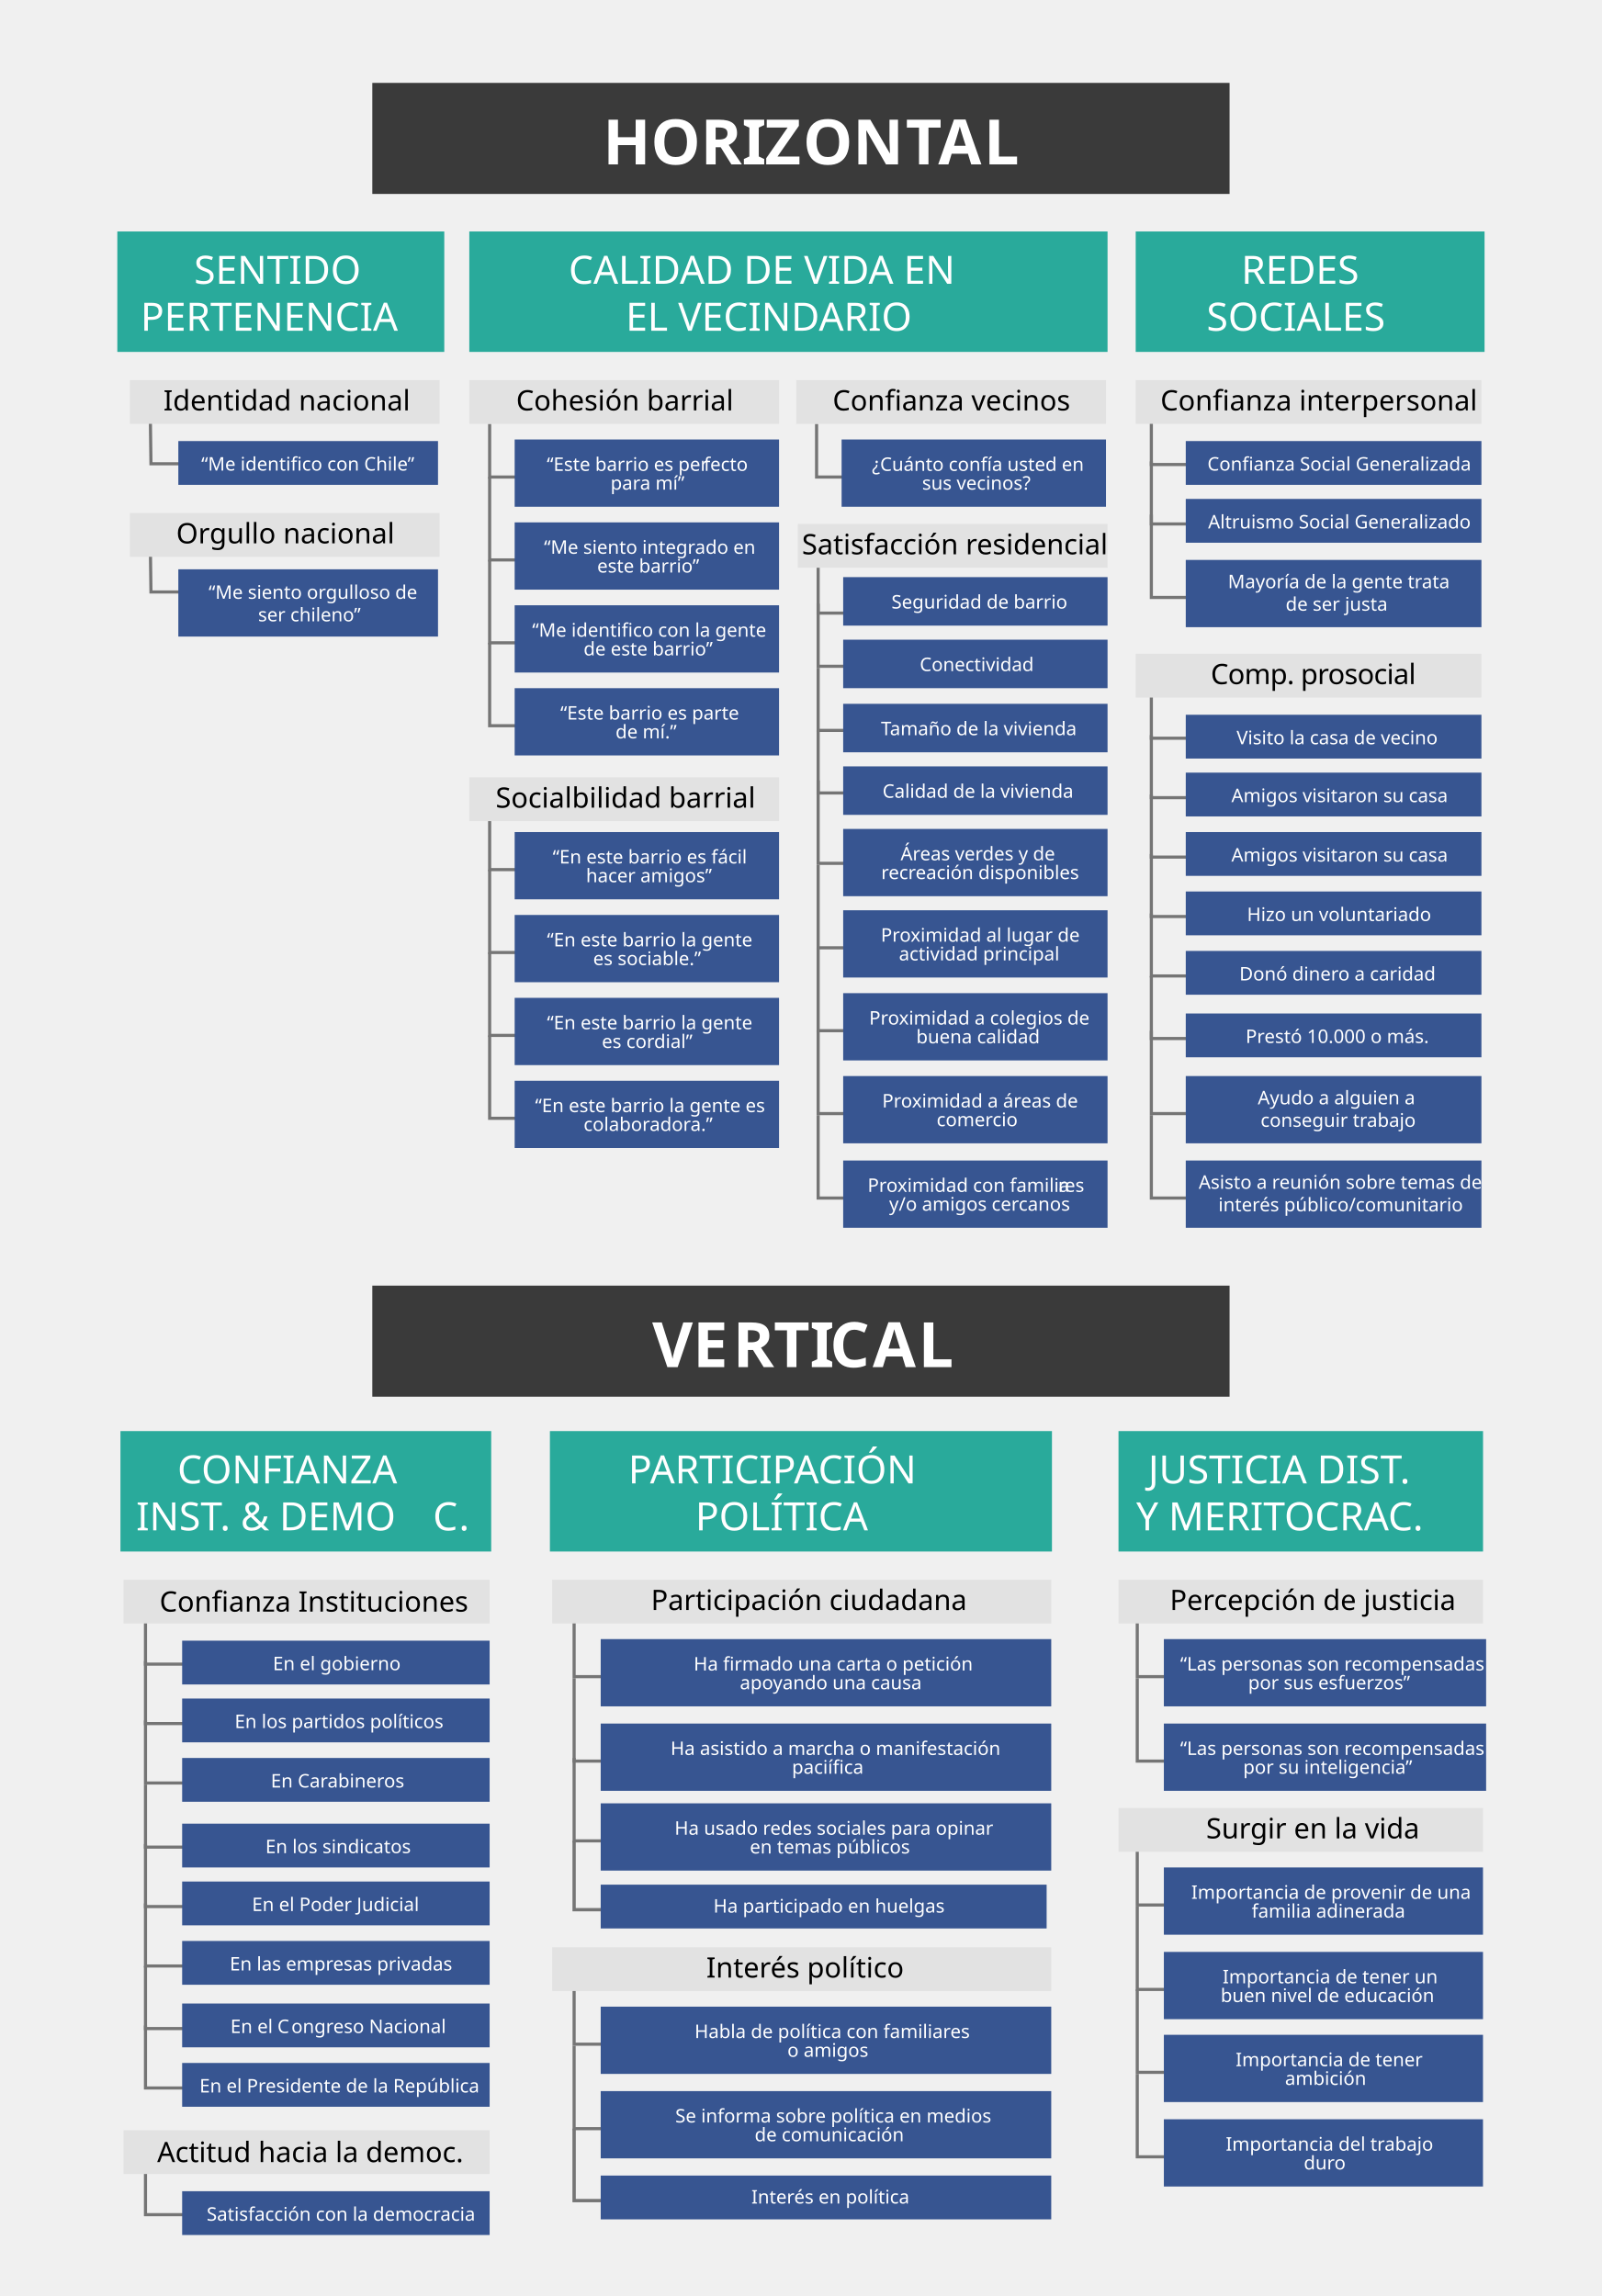
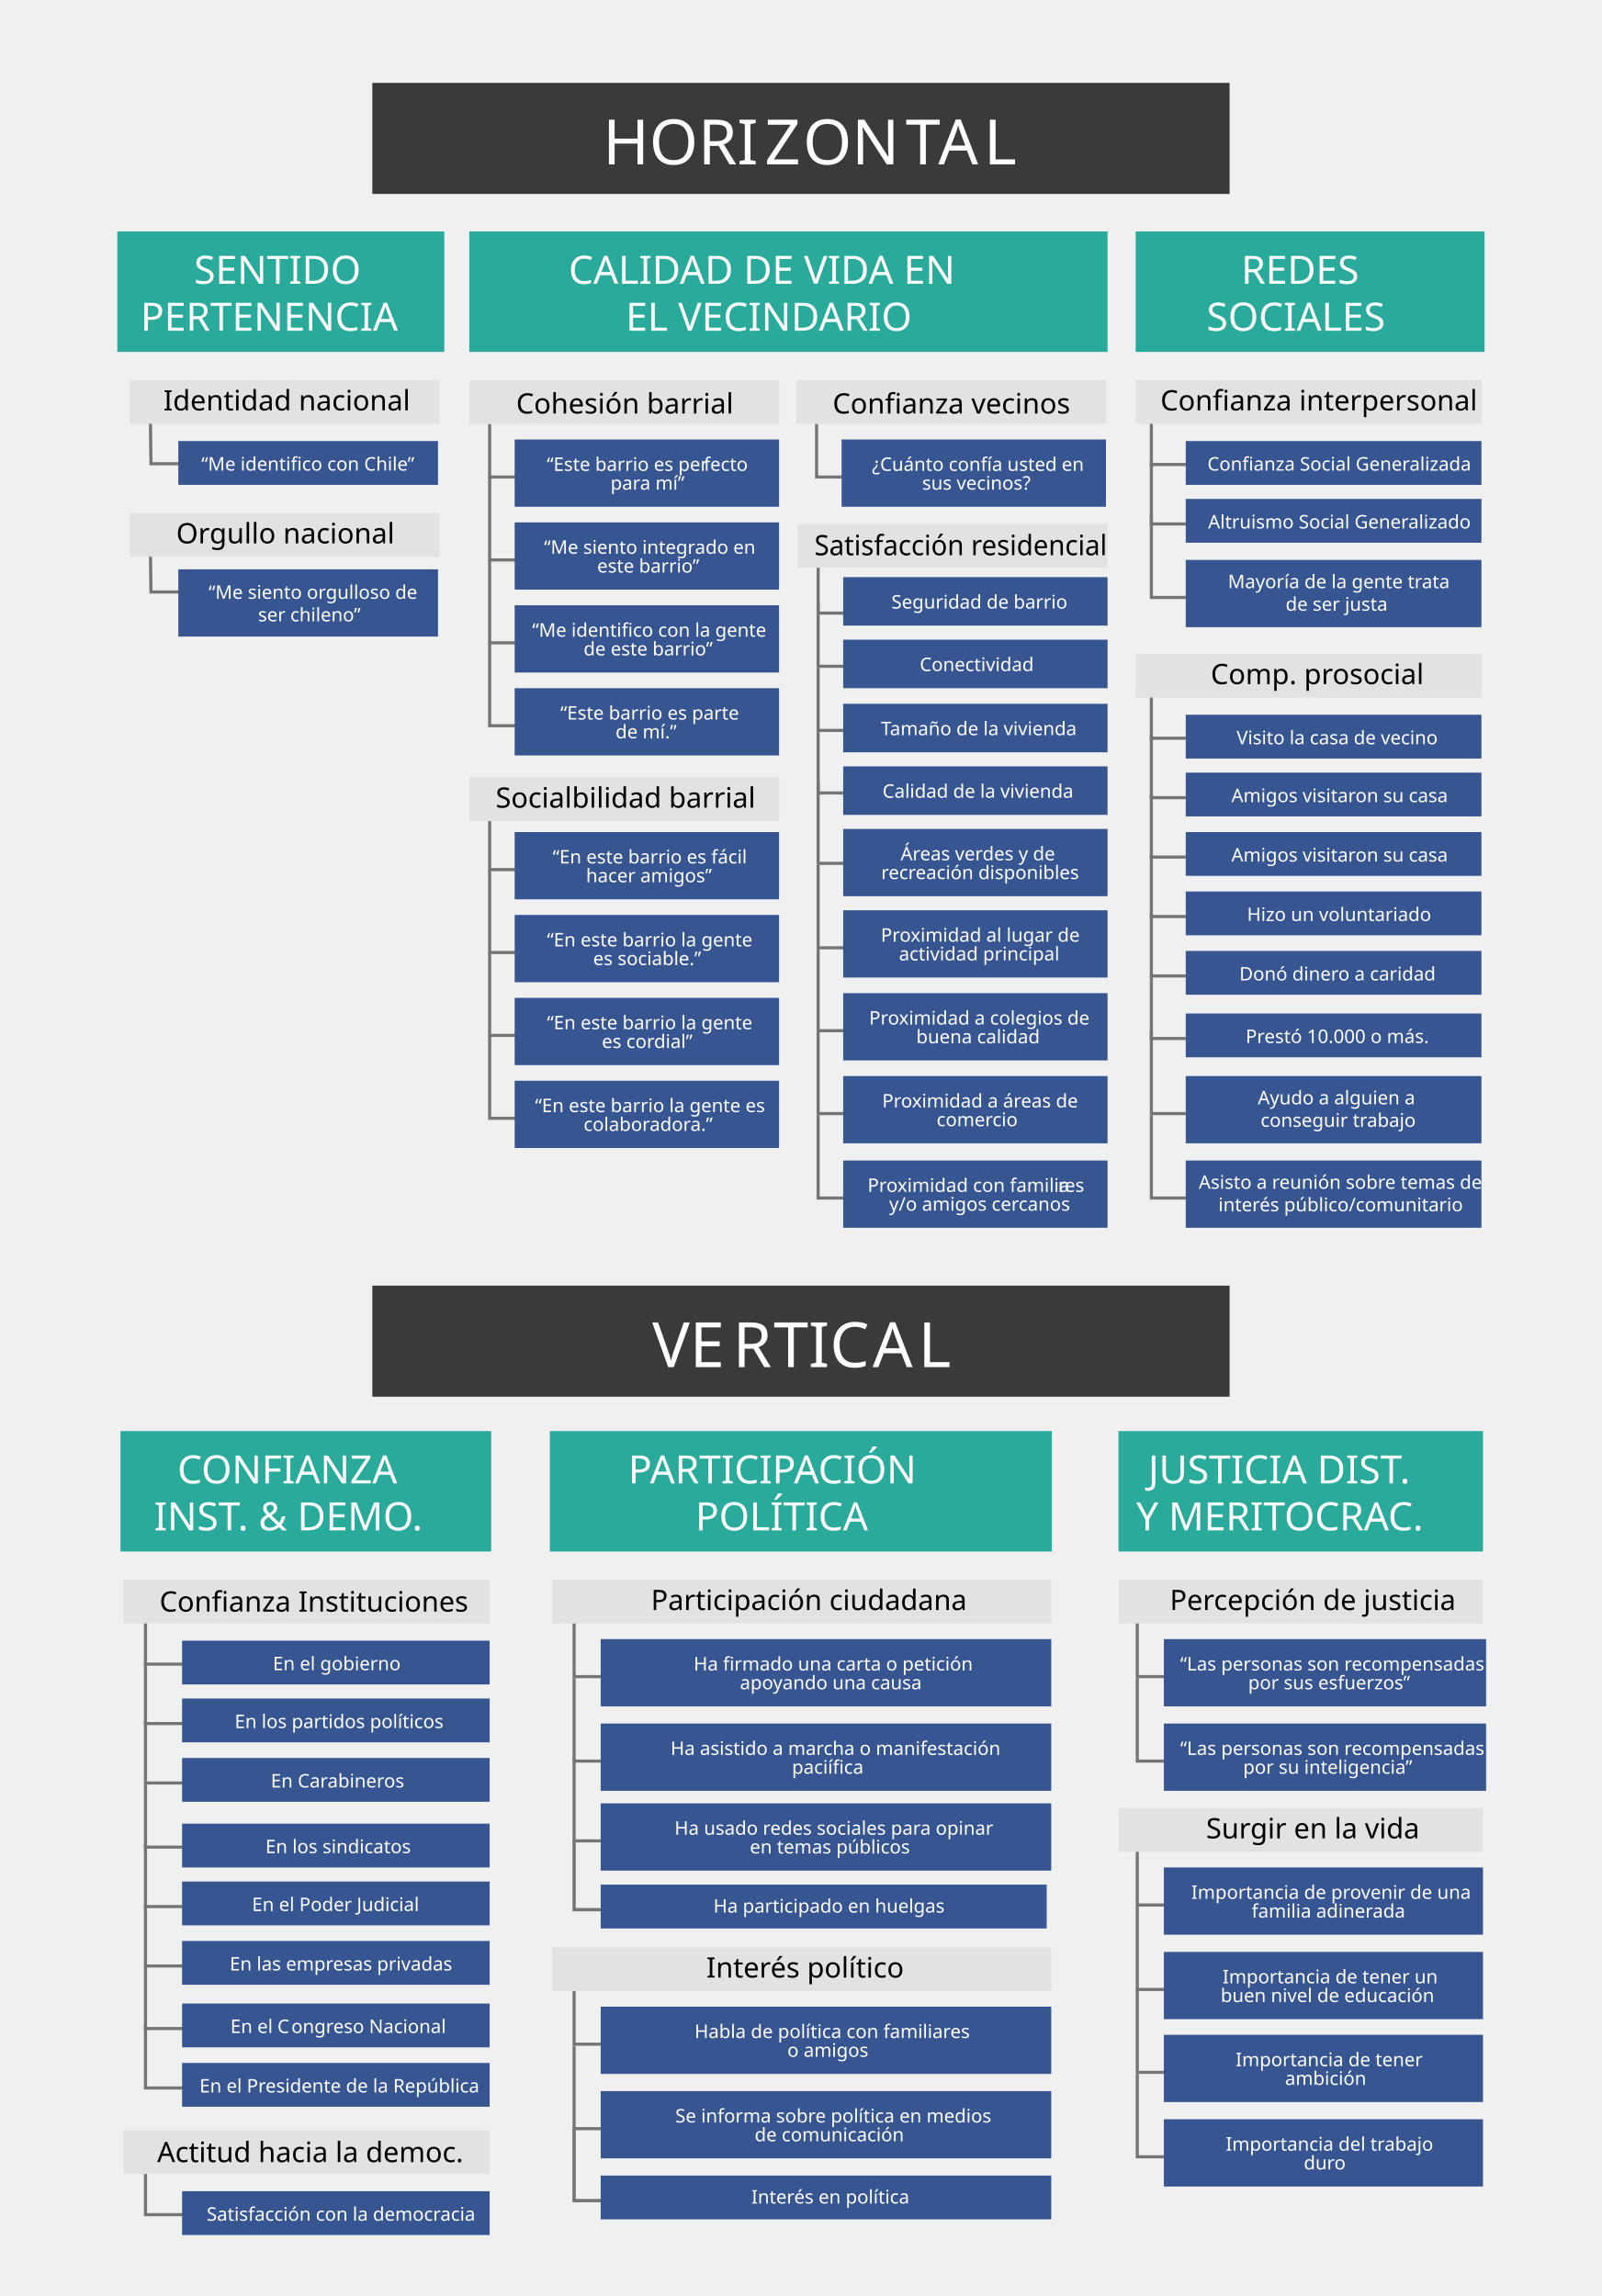
- <svg xmlns="http://www.w3.org/2000/svg" id="Capa_1" data-name="Capa 1" viewBox="0 0 1024 1468">
-   <defs>
-     <style>.cls-1,.cls-16,.cls-17{fill:none;stroke:#757575;stroke-miterlimit:10;}.cls-1{stroke-width:2px;}.cls-2{fill:#3a3a3a;}.cls-3{font-size:40px;font-family:AvenirNext-Bold, Avenir Next;font-weight:700;}.cls-10,.cls-15,.cls-3{fill:#fff;}.cls-4{letter-spacing:-0.02em;}.cls-5{letter-spacing:-0.06em;}.cls-6{letter-spacing:-0.02em;}.cls-7{letter-spacing:-0.01em;}.cls-8{letter-spacing:0em;}.cls-9{fill:#29aa9b;}.cls-10{font-size:25px;font-family:Cocogoose;}.cls-11{letter-spacing:-0.04em;}.cls-12{fill:#e2e2e2;}.cls-13,.cls-20{font-size:18px;font-family:Avenir-Medium, Avenir;font-weight:500;}.cls-14{fill:#375591;}.cls-15{font-size:12px;font-family:Avenir-Book, Avenir;}.cls-16{stroke-width:2.1px;}.cls-17{stroke-width:2.14px;}.cls-18{letter-spacing:0.04em;}.cls-19{letter-spacing:0.02em;}.cls-20{letter-spacing:-0.02em;}</style>
-   </defs>
-   <path class="cls-1" d="M396,1072H367v-53" />
-   <path class="cls-1" d="M396,1126H367v-53" />
-   <rect class="cls-2" x="238" y="53" width="548" height="71" />
-   <text class="cls-3" transform="translate(375 105.1)">
-     <tspan xml:space="preserve"> HORI</tspan>
-     <tspan class="cls-4" x="113.84" y="0">Z</tspan>
-     <tspan x="138.28" y="0">ON</tspan>
-     <tspan class="cls-5" x="203.92" y="0">T</tspan>
-     <tspan x="224.76" y="0">A</tspan>
-     <tspan class="cls-6" x="253.92" y="0">L</tspan>
-   </text>
-   <rect class="cls-2" x="238" y="822" width="548" height="71" />
-   <text class="cls-3" transform="translate(416.92 874.1)">VE<tspan class="cls-7" x="51.56" y="0">R</tspan>
-     <tspan class="cls-8" x="77.6" y="0">TI</tspan>
-     <tspan class="cls-7" x="113.56" y="0">C</tspan>
-     <tspan x="140.92" y="0">A</tspan>
-     <tspan class="cls-4" x="170.08" y="0">L</tspan>
-   </text>
-   <rect class="cls-9" x="77" y="915" width="237" height="77" />
-   <text class="cls-10" transform="translate(113.4 948.46)">CONFIANZA<tspan x="-26.39" y="30">INST. &amp; DEMO</tspan>
-     <tspan class="cls-11" x="163.34" y="30">C</tspan>
-     <tspan x="179.95" y="30">.</tspan>
-   </text>
-   <rect class="cls-9" x="351.53" y="915" width="320.93" height="77" />
-   <text class="cls-10" transform="translate(401.61 948.46)">PARTICIPACIÓN<tspan x="42.89" y="30">POLÍTICA</tspan>
-   </text>
-   <rect class="cls-12" x="353" y="1010" width="319" height="28" />
-   <text class="cls-13" transform="translate(416.14 1029.4)">Participación ciudadana</text>
-   <rect class="cls-9" x="715" y="915" width="233.03" height="77" />
-   <text class="cls-10" transform="translate(733.99 948.46)">JUSTICIA DIST.<tspan x="-7.67" y="30">Y MERITOCRAC.</tspan>
-   </text>
-   <rect class="cls-14" x="384" y="1048" width="288" height="43" />
-   <text class="cls-15" transform="translate(443.45 1068.07)">Ha firmado una carta o petición<tspan x="29.51" y="12">apoyando una causa</tspan>
-   </text>
-   <rect class="cls-14" x="384" y="1102" width="288" height="43" />
-   <text class="cls-15" transform="translate(428.66 1122.07)">Ha asistido a marcha o manifestación<tspan x="77.57" y="12">paciífica</tspan>
-   </text>
-   <path class="cls-1" d="M396,1177H367v-53" />
-   <path class="cls-1" d="M396,1307H367v-53" />
-   <path class="cls-1" d="M396,1361H367v-53" />
-   <rect class="cls-12" x="353" y="1245" width="319" height="28" />
-   <text class="cls-13" transform="translate(451.49 1264.4)">Interés político</text>
-   <rect class="cls-14" x="384" y="1283" width="288" height="43" />
-   <text class="cls-15" transform="translate(444.01 1303.07)">Habla de política con familiares<tspan x="59.31" y="12">o amigos</tspan>
-   </text>
-   <rect class="cls-14" x="384" y="1337" width="288" height="43" />
-   <text class="cls-15" transform="translate(431.67 1357.07)">Se informa sobre política en medios<tspan x="50.75" y="12">de comunicación</tspan>
-   </text>
-   <rect class="cls-14" x="384" y="1153" width="288" height="43" />
-   <text class="cls-15" transform="translate(431.22 1173.07)">Ha usado redes sociales para opinar<tspan x="48.11" y="12">en temas públicos</tspan>
-   </text>
-   <path class="cls-1" d="M122,1064H93v-40" />
-   <path class="cls-1" d="M122,1102H93v-40" />
-   <rect class="cls-14" x="116.44" y="1049" width="196.56" height="28" />
-   <text class="cls-15" transform="translate(174.44 1067.87)">En el gobierno</text>
-   <rect class="cls-14" x="116.44" y="1086" width="196.56" height="28" />
-   <text class="cls-15" transform="translate(150.02 1104.87)">En los partidos políticos</text>
-   <path class="cls-1" d="M122,1140H93v-40" />
-   <rect class="cls-14" x="116.44" y="1124" width="196.56" height="28" />
-   <text class="cls-15" transform="translate(173.11 1142.87)">En Carabineros</text>
-   <path class="cls-1" d="M122,1181H93v-40" />
-   <path class="cls-1" d="M122,1219H93v-40" />
-   <rect class="cls-14" x="116.44" y="1166" width="196.56" height="28" />
-   <text class="cls-15" transform="translate(169.67 1184.87)">En los sindicatos</text>
-   <rect class="cls-14" x="116.44" y="1203" width="196.56" height="28" />
-   <text class="cls-15" transform="translate(161.11 1221.87)">En el Poder Judicial</text>
-   <path class="cls-16" d="M396,1221H367v-44" />
-   <rect class="cls-14" x="384" y="1205" width="285.06" height="28" />
-   <text class="cls-15" transform="translate(456.05 1222.87)">Ha participado en huelgas</text>
-   <path class="cls-1" d="M756,1072H727v-53" />
-   <path class="cls-1" d="M756,1126H727v-53" />
-   <rect class="cls-12" x="715" y="1010" width="233" height="28" />
-   <text class="cls-13" transform="translate(747.82 1029.4)">Percepción de justicia</text>
-   <rect class="cls-14" x="744" y="1048" width="206" height="43" />
-   <text class="cls-15" transform="translate(754.42 1068.07)">“Las personas son recompensadas <tspan x="43.47" y="12">por sus esfuerzos”</tspan>
-   </text>
-   <rect class="cls-14" x="744" y="1102" width="206" height="43" />
-   <text class="cls-15" transform="translate(754.42 1122.07)">“Las personas son recompensadas <tspan x="40.26" y="12">por su inteligencia”</tspan>
-   </text>
-   <path class="cls-1" d="M756,1218H727v-53" />
-   <path class="cls-1" d="M756,1272H727v-53" />
-   <rect class="cls-12" x="715" y="1156" width="233" height="28" />
-   <text class="cls-13" transform="translate(771 1175.4)">Surgir en la vida</text>
-   <rect class="cls-14" x="744" y="1194" width="204" height="43" />
-   <text class="cls-15" transform="translate(761.53 1214.07)">Importancia de provenir de una <tspan x="38.59" y="12">familia adinerada</tspan>
-   </text>
-   <rect class="cls-14" x="744" y="1248" width="204" height="43" />
-   <text class="cls-15" transform="translate(781.53 1268.07)">Importancia de tener un<tspan x="-1.22" y="12">buen nivel de educación</tspan>
-   </text>
-   <path class="cls-1" d="M756,1325H727v-53" />
-   <path class="cls-1" d="M756,1379H727v-53" />
-   <rect class="cls-14" x="744" y="1301" width="204" height="43" />
-   <text class="cls-15" transform="translate(789.87 1321.07)">Importancia de tener<tspan x="31.57" y="12">ambición</tspan>
-   </text>
-   <rect class="cls-14" x="744" y="1355" width="204" height="43" />
-   <text class="cls-15" transform="translate(783.55 1375.07)">Importancia del trabajo<tspan x="49.9" y="12">duro</tspan>
-   </text>
-   <path class="cls-17" d="M396,1407H367v-46" />
-   <rect class="cls-14" x="384" y="1391" width="288" height="28" />
-   <text class="cls-15" transform="translate(480.32 1408.87)">Interés en política</text>
-   <path class="cls-1" d="M122,1257H93v-40" />
-   <rect class="cls-14" x="116.44" y="1241" width="196.56" height="28" />
-   <text class="cls-15" transform="translate(146.88 1259.87)">En las empresas privadas</text>
-   <path class="cls-1" d="M122,1297H93v-40" />
-   <rect class="cls-14" x="116.44" y="1281" width="196.56" height="28" />
-   <text class="cls-15" transform="translate(147.3 1299.87)">En el <tspan class="cls-18" x="30.01" y="0">C</tspan>
-     <tspan x="38.94" y="0">ongreso Nacional</tspan>
-   </text>
-   <path class="cls-1" d="M122,1335H93v-40" />
-   <rect class="cls-14" x="116.44" y="1319" width="196.56" height="28" />
-   <text class="cls-15" transform="translate(127.55 1337.87)">En el Presidente de la República</text>
-   <path class="cls-1" d="M765,297H736V257" />
-   <path class="cls-1" d="M765,335H736V295" />
-   <path class="cls-1" d="M552,392H523V358" />
-   <path class="cls-1" d="M342,305H313V271" />
-   <path class="cls-1" d="M551,305H522V271" />
-   <path class="cls-1" d="M125.5,296.5h-29q-.25-18.25-.5-36.5" />
-   <rect class="cls-9" x="75" y="148" width="209" height="77" />
-   <text class="cls-10" transform="translate(124.01 181.46)">SENTIDO<tspan x="-34.16" y="30">PERTENENCIA</tspan>
-   </text>
-   <rect class="cls-9" x="300" y="148" width="408" height="77" />
-   <text class="cls-10" transform="translate(363.47 181.46)">CALIDAD DE VIDA EN<tspan x="36.53" y="30">EL VECINDARIO</tspan>
-   </text>
-   <rect class="cls-9" x="726" y="148" width="223" height="77" />
-   <text class="cls-10" transform="translate(793.46 181.46)">REDES<tspan x="-22.16" y="30">SOCIALES</tspan>
-   </text>
-   <rect class="cls-12" x="83" y="243" width="198" height="28" />
-   <text class="cls-13" transform="translate(104.44 262.4)">Identidad nacional</text>
-   <rect class="cls-14" x="114" y="282" width="166" height="28" />
-   <text class="cls-15" transform="translate(128.65 300.87)">“Me identifico con Chile”</text>
-   <rect class="cls-12" x="726" y="243" width="221" height="28" />
-   <text class="cls-13" transform="translate(741.8 262.4)">Confianza interpersonal</text>
-   <rect class="cls-12" x="300" y="243" width="198" height="28" />
-   <text class="cls-13" transform="translate(329.95 262.4)">Cohesión barrial</text>
-   <rect class="cls-12" x="510" y="335" width="198" height="28" />
-   <text class="cls-13" transform="translate(512.62 354.4)">Satisfacción residencial</text>
-   <rect class="cls-12" x="509" y="243" width="198" height="28" />
-   <text class="cls-13" transform="translate(532.26 262.4)">Confianza vecinos</text>
-   <path class="cls-1" d="M125.5,378.5h-29q-.25-18.25-.5-36.5" />
-   <rect class="cls-12" x="83" y="328" width="198" height="28" />
-   <text class="cls-13" transform="translate(112.62 347.4)">Orgullo nacional</text>
-   <rect class="cls-14" x="114" y="364" width="166" height="43" />
-   <rect class="cls-14" x="538" y="281" width="169" height="43" />
-   <text class="cls-15" transform="translate(130.21 382.87)">
-     <tspan xml:space="preserve"> “Me siento orgulloso de</tspan>
-     <tspan x="34.78" y="14.4">ser chileno”</tspan>
-   </text>
-   <text class="cls-15" transform="translate(557.37 301.07)">¿Cuánto confía usted en<tspan x="32.11" y="12">sus vecinos?</tspan>
-   </text>
-   <rect class="cls-14" x="329" y="281" width="169" height="43" />
-   <text class="cls-15" transform="translate(349.5 301.07)">“Este barrio es per<tspan class="cls-18" x="100.41" y="0">f</tspan>
-     <tspan x="104.45" y="0">ecto</tspan>
-     <tspan x="40.78" y="12">para mí”</tspan>
-   </text>
-   <path class="cls-1" d="M342,358H313V305" />
-   <rect class="cls-14" x="329" y="334" width="169" height="43" />
-   <text class="cls-15" transform="translate(347.72 354.07)">“Me siento integrado en<tspan x="34.02" y="12">este barrio”</tspan>
-   </text>
-   <path class="cls-1" d="M342,411H313V358" />
-   <rect class="cls-14" x="329" y="387" width="169" height="43" />
-   <text class="cls-15" transform="translate(340.16 407.07)">“Me identifico con la gente<tspan x="32.91" y="12">de este barrio”</tspan>
-   </text>
-   <path class="cls-1" d="M342,464H313V411" />
-   <rect class="cls-14" x="329" y="440" width="169" height="43" />
-   <text class="cls-15" transform="translate(358.19 460.07)">“Este barrio es parte<tspan x="35.31" y="12">de mí.”</tspan>
-   </text>
-   <path class="cls-1" d="M765,382H736V329" />
-   <rect class="cls-14" x="758" y="358" width="189" height="43" />
-   <text class="cls-15" transform="translate(784.95 376.07)">Mayoría de la gente trata<tspan x="36.89" y="14.4">de ser justa</tspan>
-   </text>
-   <path class="cls-1" d="M342,556H313V522" />
-   <rect class="cls-12" x="300" y="497" width="198" height="28" />
-   <text class="cls-13" transform="translate(316.82 516.4)">Socialbilidad barrial</text>
-   <rect class="cls-14" x="329" y="532" width="169" height="43" />
-   <text class="cls-15" transform="translate(353.28 552.07)">“En este barrio es fácil<tspan x="21.32" y="12">hacer amigos”</tspan>
-   </text>
-   <path class="cls-1" d="M342,609H313V556" />
-   <rect class="cls-14" x="329" y="585" width="169" height="43" />
-   <text class="cls-15" transform="translate(349.62 605.07)">“En este barrio la gente<tspan x="29.54" y="12">es sociable.”</tspan>
-   </text>
-   <path class="cls-1" d="M342,662H313V609" />
-   <rect class="cls-14" x="329" y="638" width="169" height="43" />
-   <text class="cls-15" transform="translate(349.62 658.07)">“En este barrio la gente<tspan x="35.11" y="12">es cordial”</tspan>
-   </text>
-   <path class="cls-1" d="M342,715H313V662" />
-   <rect class="cls-14" x="329" y="691" width="169" height="43" />
-   <text class="cls-15" transform="translate(342.06 711.07)">“En este barrio la gente es <tspan x="31" y="12">colaboradora.”</tspan>
-   </text>
-   <path class="cls-1" d="M552,552H523V499" />
-   <rect class="cls-14" x="539" y="530" width="169" height="43" />
-   <text class="cls-15" transform="translate(575.71 550.07)">Áreas verdes y de<tspan x="-12.43" y="12">recreación disponibles</tspan>
-   </text>
-   <path class="cls-1" d="M552,606H523V553" />
-   <rect class="cls-14" x="539" y="582" width="169" height="43" />
-   <text class="cls-15" transform="translate(563.07 602.07)">Proximidad al lugar de<tspan x="11.56" y="12">actividad principal</tspan>
-   </text>
-   <path class="cls-1" d="M552,659H523V606" />
-   <rect class="cls-14" x="539" y="635" width="169" height="43" />
-   <text class="cls-15" transform="translate(555.61 655.07)">Proximidad a colegios de <tspan x="30.1" y="12">buena calidad</tspan>
-   </text>
-   <path class="cls-1" d="M552,712H523V659" />
-   <rect class="cls-14" x="539" y="688" width="169" height="43" />
-   <text class="cls-15" transform="translate(563.94 708.07)">Proximidad a áreas de<tspan x="34.78" y="12">comercio</tspan>
-   </text>
-   <path class="cls-1" d="M552,766H523V713" />
-   <rect class="cls-14" x="539" y="742" width="169" height="43" />
-   <text class="cls-15" transform="translate(554.62 762.07)">Proximidad con familia<tspan class="cls-19" x="121.76" y="0">r</tspan>
-     <tspan x="125.99" y="0">es</tspan>
-     <tspan x="13.76" y="12">y/o amigos cercanos</tspan>
-   </text>
-   <rect class="cls-14" x="539" y="369" width="169" height="31" />
-   <text class="cls-15" transform="translate(569.85 389.07)">Seguridad de barrio</text>
-   <path class="cls-1" d="M552,426H523V386" />
-   <rect class="cls-14" x="539" y="409" width="169" height="31" />
-   <text class="cls-15" transform="translate(587.94 429.07)">Conectividad</text>
-   <path class="cls-1" d="M552,467H523V427" />
-   <rect class="cls-14" x="539" y="450" width="169" height="31" />
-   <text class="cls-15" transform="translate(563.15 470.07)">Tamaño de la vivienda</text>
-   <path class="cls-1" d="M552,507H523V467" />
-   <rect class="cls-14" x="539" y="490" width="169" height="31" />
-   <text class="cls-15" transform="translate(564.16 510.07)">Calidad de la vivienda</text>
-   <rect class="cls-14" x="758" y="282" width="189" height="28" />
-   <text class="cls-15" transform="translate(771.82 300.87)">Confianza Social Generalizada</text>
-   <rect class="cls-14" x="758" y="319" width="189" height="28" />
-   <text class="cls-15" transform="translate(772.29 337.87)">Altruismo Social Generalizado</text>
-   <path class="cls-1" d="M765,472H736V432" />
-   <path class="cls-1" d="M765,510H736V470" />
-   <rect class="cls-12" x="726" y="418" width="221" height="28" />
-   <text class="cls-20" transform="translate(773.94 437.4)">Comp. prosocial</text>
-   <path class="cls-1" d="M765,766H736V713" />
-   <rect class="cls-14" x="758" y="742" width="189" height="43" />
-   <text class="cls-15" transform="translate(766.27 760.07)">Asisto a reunión sobre temas de <tspan x="12.58" y="14.4">interés público/comunitario</tspan>
-   </text>
-   <path class="cls-1" d="M765,712H736V659" />
-   <rect class="cls-14" x="758" y="688" width="189" height="43" />
-   <text class="cls-15" transform="translate(804.03 706.07)">Ayudo a alguien a<tspan x="1.81" y="14.4">conseguir trabajo</tspan>
-   </text>
-   <rect class="cls-14" x="758" y="457" width="189" height="28" />
-   <text class="cls-15" transform="translate(790.49 475.87)">Visito la casa de vecino</text>
-   <rect class="cls-14" x="758" y="494" width="189" height="28" />
-   <text class="cls-15" transform="translate(787.16 512.87)">Amigos visitaron su casa</text>
-   <path class="cls-1" d="M765,548H736V508" />
-   <rect class="cls-14" x="758" y="532" width="189" height="28" />
-   <text class="cls-15" transform="translate(787.16 550.87)">Amigos visitaron su casa</text>
-   <path class="cls-1" d="M765,586H736V546" />
-   <rect class="cls-14" x="758" y="570" width="189" height="28" />
-   <text class="cls-15" transform="translate(797.17 588.87)">Hizo un voluntariado</text>
-   <path class="cls-1" d="M765,624H736V584" />
-   <rect class="cls-14" x="758" y="608" width="189" height="28" />
-   <text class="cls-15" transform="translate(792.27 626.87)">Donó dinero a caridad</text>
-   <path class="cls-1" d="M765,664H736V624" />
-   <rect class="cls-14" x="758" y="648" width="189" height="28" />
-   <text class="cls-15" transform="translate(796.26 666.87)">Prestó 10.000 o más.</text>
-   <rect class="cls-12" x="79" y="1010" width="234" height="28" />
-   <text class="cls-13" transform="translate(101.97 1030.4)">Confianza Instituciones</text>
-   <path class="cls-1" d="M122,1416H93v-40" />
-   <rect class="cls-14" x="116.44" y="1401" width="196.56" height="28" />
-   <text class="cls-15" transform="translate(132.1 1419.87)">Satisfacción con la democracia</text>
-   <rect class="cls-12" x="79" y="1362" width="234" height="28" />
-   <text class="cls-13" transform="translate(100.47 1382.4)">Actitud hacia la democ.</text>
+ <svg xmlns="http://www.w3.org/2000/svg" version="1.0" id="Capa_1" x="0px" y="0px" viewBox="0 0 1024 1468" style="enable-background:new 0 0 1024 1468;" xml:space="preserve">
+   <style type="text/css">
+ 	.st0{fill:none;stroke:#757575;stroke-width:2;stroke-miterlimit:10;}
+ 	.st1{fill:#3A3A3A;}
+ 	.st2{fill:#FFFFFF;}
+ 	.st3{font-family:'AvenirNext-Bold';}
+ 	.st4{font-size:40px;}
+ 	.st5{letter-spacing:-2;}
+ 	.st6{fill:#29AA9B;}
+ 	.st7{font-family:'Cocogoose';}
+ 	.st8{font-size:25px;}
+ 	.st9{fill:#E2E2E2;}
+ 	.st10{font-family:'Avenir-Medium';}
+ 	.st11{font-size:18px;}
+ 	.st12{fill:#375591;}
+ 	.st13{font-family:'Avenir-Book';}
+ 	.st14{font-size:12px;}
+ 	.st15{fill:none;stroke:#757575;stroke-width:2.1;stroke-miterlimit:10;}
+ 	.st16{fill:none;stroke:#757575;stroke-width:2.14;stroke-miterlimit:10;}
+ </style>
+   <path class="st0" d="M396,1072h-29v-53" />
+   <path class="st0" d="M396,1126h-29v-53" />
+   <rect x="238" y="53" class="st1" width="548" height="71" />
+   <text transform="matrix(1 0 0 1 375 105.1)" class="st2 st3 st4"> HORI</text>
+   <text transform="matrix(1 0 0 1 488.84 105.1)" class="st2 st3 st4">Z</text>
+   <text transform="matrix(1 0 0 1 513.28 105.1)" class="st2 st3 st4">ON</text>
+   <text transform="matrix(1 0 0 1 578.9199 105.1)" class="st2 st3 st4 st5">T</text>
+   <text transform="matrix(1 0 0 1 599.76 105.1)" class="st2 st3 st4">A</text>
+   <text transform="matrix(1 0 0 1 628.9199 105.1)" class="st2 st3 st4">L</text>
+   <rect x="238" y="822" class="st1" width="548" height="71" />
+   <text transform="matrix(1 0 0 1 416.92 874.1)" class="st2 st3 st4">VE</text>
+   <text transform="matrix(1 0 0 1 468.48 874.1)" class="st2 st3 st4">R</text>
+   <text transform="matrix(1 0 0 1 494.52 874.1)" class="st2 st3 st4">TI</text>
+   <text transform="matrix(1 0 0 1 530.48 874.1)" class="st2 st3 st4">C</text>
+   <text transform="matrix(1 0 0 1 557.84 874.1)" class="st2 st3 st4">A</text>
+   <text transform="matrix(1 0 0 1 587 874.1)" class="st2 st3 st4">L</text>
+   <rect x="77" y="915" class="st6" width="237" height="77" />
+   <text transform="matrix(1 0 0 1 113.4 948.46)" class="st2 st7 st8">CONFIANZA</text>
+   <text transform="matrix(1 0 0 1 98.4391 978.46)" class="st2 st7 st8">INST. &amp; DEMO.</text>
+   <rect x="351.5" y="915" class="st6" width="320.9" height="77" />
+   <text transform="matrix(1 0 0 1 401.61 948.46)" class="st2 st7 st8">PARTICIPACIÓN</text>
+   <text transform="matrix(1 0 0 1 444.5 978.46)" class="st2 st7 st8">POLÍTICA</text>
+   <rect x="353" y="1010" class="st9" width="319" height="28" />
+   <text transform="matrix(1 0 0 1 416.14 1029.4)" class="st10 st11">Participación ciudadana</text>
+   <rect x="715" y="915" class="st6" width="233" height="77" />
+   <text transform="matrix(1 0 0 1 733.99 948.46)" class="st2 st7 st8">JUSTICIA DIST.</text>
+   <text transform="matrix(1 0 0 1 726.3201 978.46)" class="st2 st7 st8">Y MERITOCRAC.</text>
+   <rect x="384" y="1048" class="st12" width="288" height="43" />
+   <text transform="matrix(1 0 0 1 443.45 1068.07)" class="st2 st13 st14">Ha firmado una carta o petición</text>
+   <text transform="matrix(1 0 0 1 472.96 1080.07)" class="st2 st13 st14">apoyando una causa</text>
+   <rect x="384" y="1102" class="st12" width="288" height="43" />
+   <text transform="matrix(1 0 0 1 428.66 1122.07)" class="st2 st13 st14">Ha asistido a marcha o manifestación</text>
+   <text transform="matrix(1 0 0 1 506.23 1134.07)" class="st2 st13 st14">paciífica</text>
+   <path class="st0" d="M396,1177h-29v-53" />
+   <path class="st0" d="M396,1307h-29v-53" />
+   <path class="st0" d="M396,1361h-29v-53" />
+   <rect x="353" y="1245" class="st9" width="319" height="28" />
+   <text transform="matrix(1 0 0 1 451.49 1264.4)" class="st10 st11">Interés político</text>
+   <rect x="384" y="1283" class="st12" width="288" height="43" />
+   <text transform="matrix(1 0 0 1 444.01 1303.07)" class="st2 st13 st14">Habla de política con familiares</text>
+   <text transform="matrix(1 0 0 1 503.32 1315.07)" class="st2 st13 st14">o amigos</text>
+   <rect x="384" y="1337" class="st12" width="288" height="43" />
+   <text transform="matrix(1 0 0 1 431.67 1357.07)" class="st2 st13 st14">Se informa sobre política en medios</text>
+   <text transform="matrix(1 0 0 1 482.42 1369.07)" class="st2 st13 st14">de comunicación</text>
+   <rect x="384" y="1153" class="st12" width="288" height="43" />
+   <text transform="matrix(1 0 0 1 431.22 1173.07)" class="st2 st13 st14">Ha usado redes sociales para opinar</text>
+   <text transform="matrix(1 0 0 1 479.33 1185.07)" class="st2 st13 st14">en temas públicos</text>
+   <path class="st0" d="M122,1064H93v-40" />
+   <path class="st0" d="M122,1102H93v-40" />
+   <rect x="116.4" y="1049" class="st12" width="196.6" height="28" />
+   <text transform="matrix(1 0 0 1 174.44 1067.87)" class="st2 st13 st14">En el gobierno</text>
+   <rect x="116.4" y="1086" class="st12" width="196.6" height="28" />
+   <text transform="matrix(1 0 0 1 150.02 1104.87)" class="st2 st13 st14">En los partidos políticos</text>
+   <path class="st0" d="M122,1140H93v-40" />
+   <rect x="116.4" y="1124" class="st12" width="196.6" height="28" />
+   <text transform="matrix(1 0 0 1 173.11 1142.87)" class="st2 st13 st14">En Carabineros</text>
+   <path class="st0" d="M122,1181H93v-40" />
+   <path class="st0" d="M122,1219H93v-40" />
+   <rect x="116.4" y="1166" class="st12" width="196.6" height="28" />
+   <text transform="matrix(1 0 0 1 169.67 1184.87)" class="st2 st13 st14">En los sindicatos</text>
+   <rect x="116.4" y="1203" class="st12" width="196.6" height="28" />
+   <text transform="matrix(1 0 0 1 161.11 1221.87)" class="st2 st13 st14">En el Poder Judicial</text>
+   <path class="st15" d="M396,1221h-29v-44" />
+   <rect x="384" y="1205" class="st12" width="285.1" height="28" />
+   <text transform="matrix(1 0 0 1 456.05 1222.87)" class="st2 st13 st14">Ha participado en huelgas</text>
+   <path class="st0" d="M756,1072h-29v-53" />
+   <path class="st0" d="M756,1126h-29v-53" />
+   <rect x="715" y="1010" class="st9" width="233" height="28" />
+   <text transform="matrix(1 0 0 1 747.8201 1029.4)" class="st10 st11">Percepción de justicia</text>
+   <rect x="744" y="1048" class="st12" width="206" height="43" />
+   <text transform="matrix(1 0 0 1 754.4199 1068.07)" class="st2 st13 st14">“Las personas son recompensadas </text>
+   <text transform="matrix(1 0 0 1 797.89 1080.07)" class="st2 st13 st14">por sus esfuerzos”</text>
+   <rect x="744" y="1102" class="st12" width="206" height="43" />
+   <text transform="matrix(1 0 0 1 754.4199 1122.07)" class="st2 st13 st14">“Las personas son recompensadas </text>
+   <text transform="matrix(1 0 0 1 794.6799 1134.07)" class="st2 st13 st14">por su inteligencia”</text>
+   <path class="st0" d="M756,1218h-29v-53" />
+   <path class="st0" d="M756,1272h-29v-53" />
+   <rect x="715" y="1156" class="st9" width="233" height="28" />
+   <text transform="matrix(1 0 0 1 771 1175.4)" class="st10 st11">Surgir en la vida</text>
+   <rect x="744" y="1194" class="st12" width="204" height="43" />
+   <text transform="matrix(1 0 0 1 761.53 1214.07)" class="st2 st13 st14">Importancia de provenir de una </text>
+   <text transform="matrix(1 0 0 1 800.1201 1226.07)" class="st2 st13 st14">familia adinerada</text>
+   <rect x="744" y="1248" class="st12" width="204" height="43" />
+   <text transform="matrix(1 0 0 1 781.53 1268.07)" class="st2 st13 st14">Importancia de tener un</text>
+   <text transform="matrix(1 0 0 1 780.3101 1280.07)" class="st2 st13 st14">buen nivel de educación</text>
+   <path class="st0" d="M756,1325h-29v-53" />
+   <path class="st0" d="M756,1379h-29v-53" />
+   <rect x="744" y="1301" class="st12" width="204" height="43" />
+   <text transform="matrix(1 0 0 1 789.87 1321.07)" class="st2 st13 st14">Importancia de tener</text>
+   <text transform="matrix(1 0 0 1 821.4399 1333.07)" class="st2 st13 st14">ambición</text>
+   <rect x="744" y="1355" class="st12" width="204" height="43" />
+   <text transform="matrix(1 0 0 1 783.55 1375.07)" class="st2 st13 st14">Importancia del trabajo</text>
+   <text transform="matrix(1 0 0 1 833.45 1387.07)" class="st2 st13 st14">duro</text>
+   <path class="st16" d="M396,1407h-29v-46" />
+   <rect x="384" y="1391" class="st12" width="288" height="28" />
+   <text transform="matrix(1 0 0 1 480.32 1408.87)" class="st2 st13 st14">Interés en política</text>
+   <path class="st0" d="M122,1257H93v-40" />
+   <rect x="116.4" y="1241" class="st12" width="196.6" height="28" />
+   <text transform="matrix(1 0 0 1 146.88 1259.87)" class="st2 st13 st14">En las empresas privadas</text>
+   <path class="st0" d="M122,1297H93v-40" />
+   <rect x="116.4" y="1281" class="st12" width="196.6" height="28" />
+   <text transform="matrix(1 0 0 1 147.3 1299.87)" class="st2 st13 st14">En el </text>
+   <text transform="matrix(1 0 0 1 177.31 1299.87)" class="st2 st13 st14">C</text>
+   <text transform="matrix(1 0 0 1 186.24 1299.87)" class="st2 st13 st14">ongreso Nacional</text>
+   <path class="st0" d="M122,1335H93v-40" />
+   <rect x="116.4" y="1319" class="st12" width="196.6" height="28" />
+   <text transform="matrix(1 0 0 1 127.55 1337.87)" class="st2 st13 st14">En el Presidente de la República</text>
+   <path class="st0" d="M765,297h-29v-40" />
+   <path class="st0" d="M765,335h-29v-40" />
+   <path class="st0" d="M552,392h-29v-34" />
+   <path class="st0" d="M342,305h-29v-34" />
+   <path class="st0" d="M551,305h-29v-34" />
+   <path class="st0" d="M125.5,296.5h-29c-0.2-12.2-0.3-24.3-0.5-36.5" />
+   <rect x="75" y="148" class="st6" width="209" height="77" />
+   <text transform="matrix(1 0 0 1 124.01 181.46)" class="st2 st7 st8">SENTIDO</text>
+   <text transform="matrix(1 0 0 1 89.85 211.46)" class="st2 st7 st8">PERTENENCIA</text>
+   <rect x="300" y="148" class="st6" width="408" height="77" />
+   <text transform="matrix(1 0 0 1 363.47 181.46)" class="st2 st7 st8">CALIDAD DE VIDA EN</text>
+   <text transform="matrix(1 0 0 1 400 211.46)" class="st2 st7 st8">EL VECINDARIO</text>
+   <rect x="726" y="148" class="st6" width="223" height="77" />
+   <text transform="matrix(1 0 0 1 793.46 181.46)" class="st2 st7 st8">REDES</text>
+   <text transform="matrix(1 0 0 1 771.3 211.46)" class="st2 st7 st8">SOCIALES</text>
+   <rect x="83" y="243" class="st9" width="198" height="28" />
+   <text transform="matrix(1 0 0 1 104.44 262.4)" class="st10 st11">Identidad nacional</text>
+   <rect x="114" y="282" class="st12" width="166" height="28" />
+   <text transform="matrix(1 0 0 1 128.65 300.87)" class="st2 st13 st14">“Me identifico con Chile”</text>
+   <rect x="726" y="243" class="st9" width="221" height="28" />
+   <text transform="matrix(1 0 0 1 741.8 262.4)" class="st10 st11">Confianza interpersonal</text>
+   <rect x="300" y="243" class="st9" width="198" height="28" />
+   <text transform="matrix(1 0 0 1 329.95 264.4)" class="st10 st11">Cohesión barrial</text>
+   <rect x="510" y="335" class="st9" width="198" height="28" />
+   <text transform="matrix(0.9567 0 0 1 520.6035 355)" class="st10 st11">Satisfacción residencial</text>
+   <rect x="509" y="243" class="st9" width="198" height="28" />
+   <text transform="matrix(1 0 0 1 532.26 264.4)" class="st10 st11">Confianza vecinos</text>
+   <path class="st0" d="M125.5,378.5h-29c-0.2-12.2-0.3-24.3-0.5-36.5" />
+   <rect x="83" y="328" class="st9" width="198" height="28" />
+   <text transform="matrix(1 0 0 1 112.62 347.4)" class="st10 st11">Orgullo nacional</text>
+   <rect x="114" y="364" class="st12" width="166" height="43" />
+   <rect x="538" y="281" class="st12" width="169" height="43" />
+   <text transform="matrix(1 0 0 1 130.21 382.87)" class="st2 st13 st14"> “Me siento orgulloso de</text>
+   <text transform="matrix(1 0 0 1 164.99 397.27)" class="st2 st13 st14">ser chileno”</text>
+   <text transform="matrix(1 0 0 1 557.37 301.07)" class="st2 st13 st14">¿Cuánto confía usted en</text>
+   <text transform="matrix(1 0 0 1 589.48 313.07)" class="st2 st13 st14">sus vecinos?</text>
+   <rect x="329" y="281" class="st12" width="169" height="43" />
+   <text transform="matrix(1 0 0 1 349.5 301.07)" class="st2 st13 st14">“Este barrio es per</text>
+   <text transform="matrix(1 0 0 1 449.91 301.07)" class="st2 st13 st14">f</text>
+   <text transform="matrix(1 0 0 1 453.95 301.07)" class="st2 st13 st14">ecto</text>
+   <text transform="matrix(1 0 0 1 390.28 313.07)" class="st2 st13 st14">para mí”</text>
+   <path class="st0" d="M342,358h-29v-53" />
+   <rect x="329" y="334" class="st12" width="169" height="43" />
+   <text transform="matrix(1 0 0 1 347.72 354.07)" class="st2 st13 st14">“Me siento integrado en</text>
+   <text transform="matrix(1 0 0 1 381.74 366.07)" class="st2 st13 st14">este barrio”</text>
+   <path class="st0" d="M342,411h-29v-53" />
+   <rect x="329" y="387" class="st12" width="169" height="43" />
+   <text transform="matrix(1 0 0 1 340.16 407.07)" class="st2 st13 st14">“Me identifico con la gente</text>
+   <text transform="matrix(1 0 0 1 373.07 419.07)" class="st2 st13 st14">de este barrio”</text>
+   <path class="st0" d="M342,464h-29v-53" />
+   <rect x="329" y="440" class="st12" width="169" height="43" />
+   <text transform="matrix(1 0 0 1 358.19 460.07)" class="st2 st13 st14">“Este barrio es parte</text>
+   <text transform="matrix(1 0 0 1 393.5 472.07)" class="st2 st13 st14">de mí.”</text>
+   <path class="st0" d="M765,382h-29v-53" />
+   <rect x="758" y="358" class="st12" width="189" height="43" />
+   <text transform="matrix(1 0 0 1 784.95 376.07)" class="st2 st13 st14">Mayoría de la gente trata</text>
+   <text transform="matrix(1 0 0 1 821.8401 390.47)" class="st2 st13 st14">de ser justa</text>
+   <path class="st0" d="M342,556h-29v-34" />
+   <rect x="300" y="497" class="st9" width="198" height="28" />
+   <text transform="matrix(1 0 0 1 316.82 516.4)" class="st10 st11">Socialbilidad barrial</text>
+   <rect x="329" y="532" class="st12" width="169" height="43" />
+   <text transform="matrix(1 0 0 1 353.28 552.07)" class="st2 st13 st14">“En este barrio es fácil</text>
+   <text transform="matrix(1 0 0 1 374.6 564.07)" class="st2 st13 st14">hacer amigos”</text>
+   <path class="st0" d="M342,609h-29v-53" />
+   <rect x="329" y="585" class="st12" width="169" height="43" />
+   <text transform="matrix(1 0 0 1 349.62 605.07)" class="st2 st13 st14">“En este barrio la gente</text>
+   <text transform="matrix(1 0 0 1 379.16 617.07)" class="st2 st13 st14">es sociable.”</text>
+   <path class="st0" d="M342,662h-29v-53" />
+   <rect x="329" y="638" class="st12" width="169" height="43" />
+   <text transform="matrix(1 0 0 1 349.62 658.07)" class="st2 st13 st14">“En este barrio la gente</text>
+   <text transform="matrix(1 0 0 1 384.73 670.07)" class="st2 st13 st14">es cordial”</text>
+   <path class="st0" d="M342,715h-29v-53" />
+   <rect x="329" y="691" class="st12" width="169" height="43" />
+   <text transform="matrix(1 0 0 1 342.06 711.07)" class="st2 st13 st14">“En este barrio la gente es </text>
+   <text transform="matrix(1 0 0 1 373.06 723.07)" class="st2 st13 st14">colaboradora.”</text>
+   <path class="st0" d="M552,552h-29v-53" />
+   <rect x="539" y="530" class="st12" width="169" height="43" />
+   <text transform="matrix(1 0 0 1 575.71 550.07)" class="st2 st13 st14">Áreas verdes y de</text>
+   <text transform="matrix(1 0 0 1 563.28 562.07)" class="st2 st13 st14">recreación disponibles</text>
+   <path class="st0" d="M552,606h-29v-53" />
+   <rect x="539" y="582" class="st12" width="169" height="43" />
+   <text transform="matrix(1 0 0 1 563.07 602.07)" class="st2 st13 st14">Proximidad al lugar de</text>
+   <text transform="matrix(1 0 0 1 574.63 614.07)" class="st2 st13 st14">actividad principal</text>
+   <path class="st0" d="M552,659h-29v-53" />
+   <rect x="539" y="635" class="st12" width="169" height="43" />
+   <text transform="matrix(1 0 0 1 555.61 655.07)" class="st2 st13 st14">Proximidad a colegios de </text>
+   <text transform="matrix(1 0 0 1 585.71 667.07)" class="st2 st13 st14">buena calidad</text>
+   <path class="st0" d="M552,712h-29v-53" />
+   <rect x="539" y="688" class="st12" width="169" height="43" />
+   <text transform="matrix(1 0 0 1 563.94 708.07)" class="st2 st13 st14">Proximidad a áreas de</text>
+   <text transform="matrix(1 0 0 1 598.72 720.07)" class="st2 st13 st14">comercio</text>
+   <path class="st0" d="M552,766h-29v-53" />
+   <rect x="539" y="742" class="st12" width="169" height="43" />
+   <text transform="matrix(1 0 0 1 554.62 762.07)" class="st2 st13 st14">Proximidad con familia</text>
+   <text transform="matrix(1 0 0 1 676.38 762.07)" class="st2 st13 st14">r</text>
+   <text transform="matrix(1 0 0 1 680.61 762.07)" class="st2 st13 st14">es</text>
+   <text transform="matrix(1 0 0 1 568.38 774.07)" class="st2 st13 st14">y/o amigos cercanos</text>
+   <rect x="539" y="369" class="st12" width="169" height="31" />
+   <text transform="matrix(1 0 0 1 569.85 389.07)" class="st2 st13 st14">Seguridad de barrio</text>
+   <path class="st0" d="M552,426h-29v-40" />
+   <rect x="539" y="409" class="st12" width="169" height="31" />
+   <text transform="matrix(1 0 0 1 587.9399 429.07)" class="st2 st13 st14">Conectividad</text>
+   <path class="st0" d="M552,467h-29v-40" />
+   <rect x="539" y="450" class="st12" width="169" height="31" />
+   <text transform="matrix(1 0 0 1 563.15 470.07)" class="st2 st13 st14">Tamaño de la vivienda</text>
+   <path class="st0" d="M552,507h-29v-40" />
+   <rect x="539" y="490" class="st12" width="169" height="31" />
+   <text transform="matrix(1 0 0 1 564.16 510.07)" class="st2 st13 st14">Calidad de la vivienda</text>
+   <rect x="758" y="282" class="st12" width="189" height="28" />
+   <text transform="matrix(1 0 0 1 771.8201 300.87)" class="st2 st13 st14">Confianza Social Generalizada</text>
+   <rect x="758" y="319" class="st12" width="189" height="28" />
+   <text transform="matrix(1 0 0 1 772.29 337.87)" class="st2 st13 st14">Altruismo Social Generalizado</text>
+   <path class="st0" d="M765,472h-29v-40" />
+   <path class="st0" d="M765,510h-29v-40" />
+   <rect x="726" y="418" class="st9" width="221" height="28" />
+   <text transform="matrix(1 0 0 1 773.9399 437.4)" class="st10 st11">Comp. prosocial</text>
+   <path class="st0" d="M765,766h-29v-53" />
+   <rect x="758" y="742" class="st12" width="189" height="43" />
+   <text transform="matrix(1 0 0 1 766.27 760.07)" class="st2 st13 st14">Asisto a reunión sobre temas de </text>
+   <text transform="matrix(1 0 0 1 778.8501 774.47)" class="st2 st13 st14">interés público/comunitario</text>
+   <path class="st0" d="M765,712h-29v-53" />
+   <rect x="758" y="688" class="st12" width="189" height="43" />
+   <text transform="matrix(1 0 0 1 804.03 706.07)" class="st2 st13 st14">Ayudo a alguien a</text>
+   <text transform="matrix(1 0 0 1 805.8401 720.47)" class="st2 st13 st14">conseguir trabajo</text>
+   <rect x="758" y="457" class="st12" width="189" height="28" />
+   <text transform="matrix(1 0 0 1 790.49 475.87)" class="st2 st13 st14">Visito la casa de vecino</text>
+   <rect x="758" y="494" class="st12" width="189" height="28" />
+   <text transform="matrix(1 0 0 1 787.1599 512.87)" class="st2 st13 st14">Amigos visitaron su casa</text>
+   <path class="st0" d="M765,548h-29v-40" />
+   <rect x="758" y="532" class="st12" width="189" height="28" />
+   <text transform="matrix(1 0 0 1 787.1599 550.87)" class="st2 st13 st14">Amigos visitaron su casa</text>
+   <path class="st0" d="M765,586h-29v-40" />
+   <rect x="758" y="570" class="st12" width="189" height="28" />
+   <text transform="matrix(1 0 0 1 797.1699 588.87)" class="st2 st13 st14">Hizo un voluntariado</text>
+   <path class="st0" d="M765,624h-29v-40" />
+   <rect x="758" y="608" class="st12" width="189" height="28" />
+   <text transform="matrix(1 0 0 1 792.27 626.87)" class="st2 st13 st14">Donó dinero a caridad</text>
+   <path class="st0" d="M765,664h-29v-40" />
+   <rect x="758" y="648" class="st12" width="189" height="28" />
+   <text transform="matrix(1 0 0 1 796.26 666.87)" class="st2 st13 st14">Prestó 10.000 o más.</text>
+   <rect x="79" y="1010" class="st9" width="234" height="28" />
+   <text transform="matrix(1 0 0 1 101.97 1030.4)" class="st10 st11">Confianza Instituciones</text>
+   <path class="st0" d="M122,1416H93v-40" />
+   <rect x="116.4" y="1401" class="st12" width="196.6" height="28" />
+   <text transform="matrix(1 0 0 1 132.1 1419.87)" class="st2 st13 st14">Satisfacción con la democracia</text>
+   <rect x="79" y="1362" class="st9" width="234" height="28" />
+   <text transform="matrix(1 0 0 1 100.47 1382.4)" class="st10 st11">Actitud hacia la democ.</text>
</svg>
